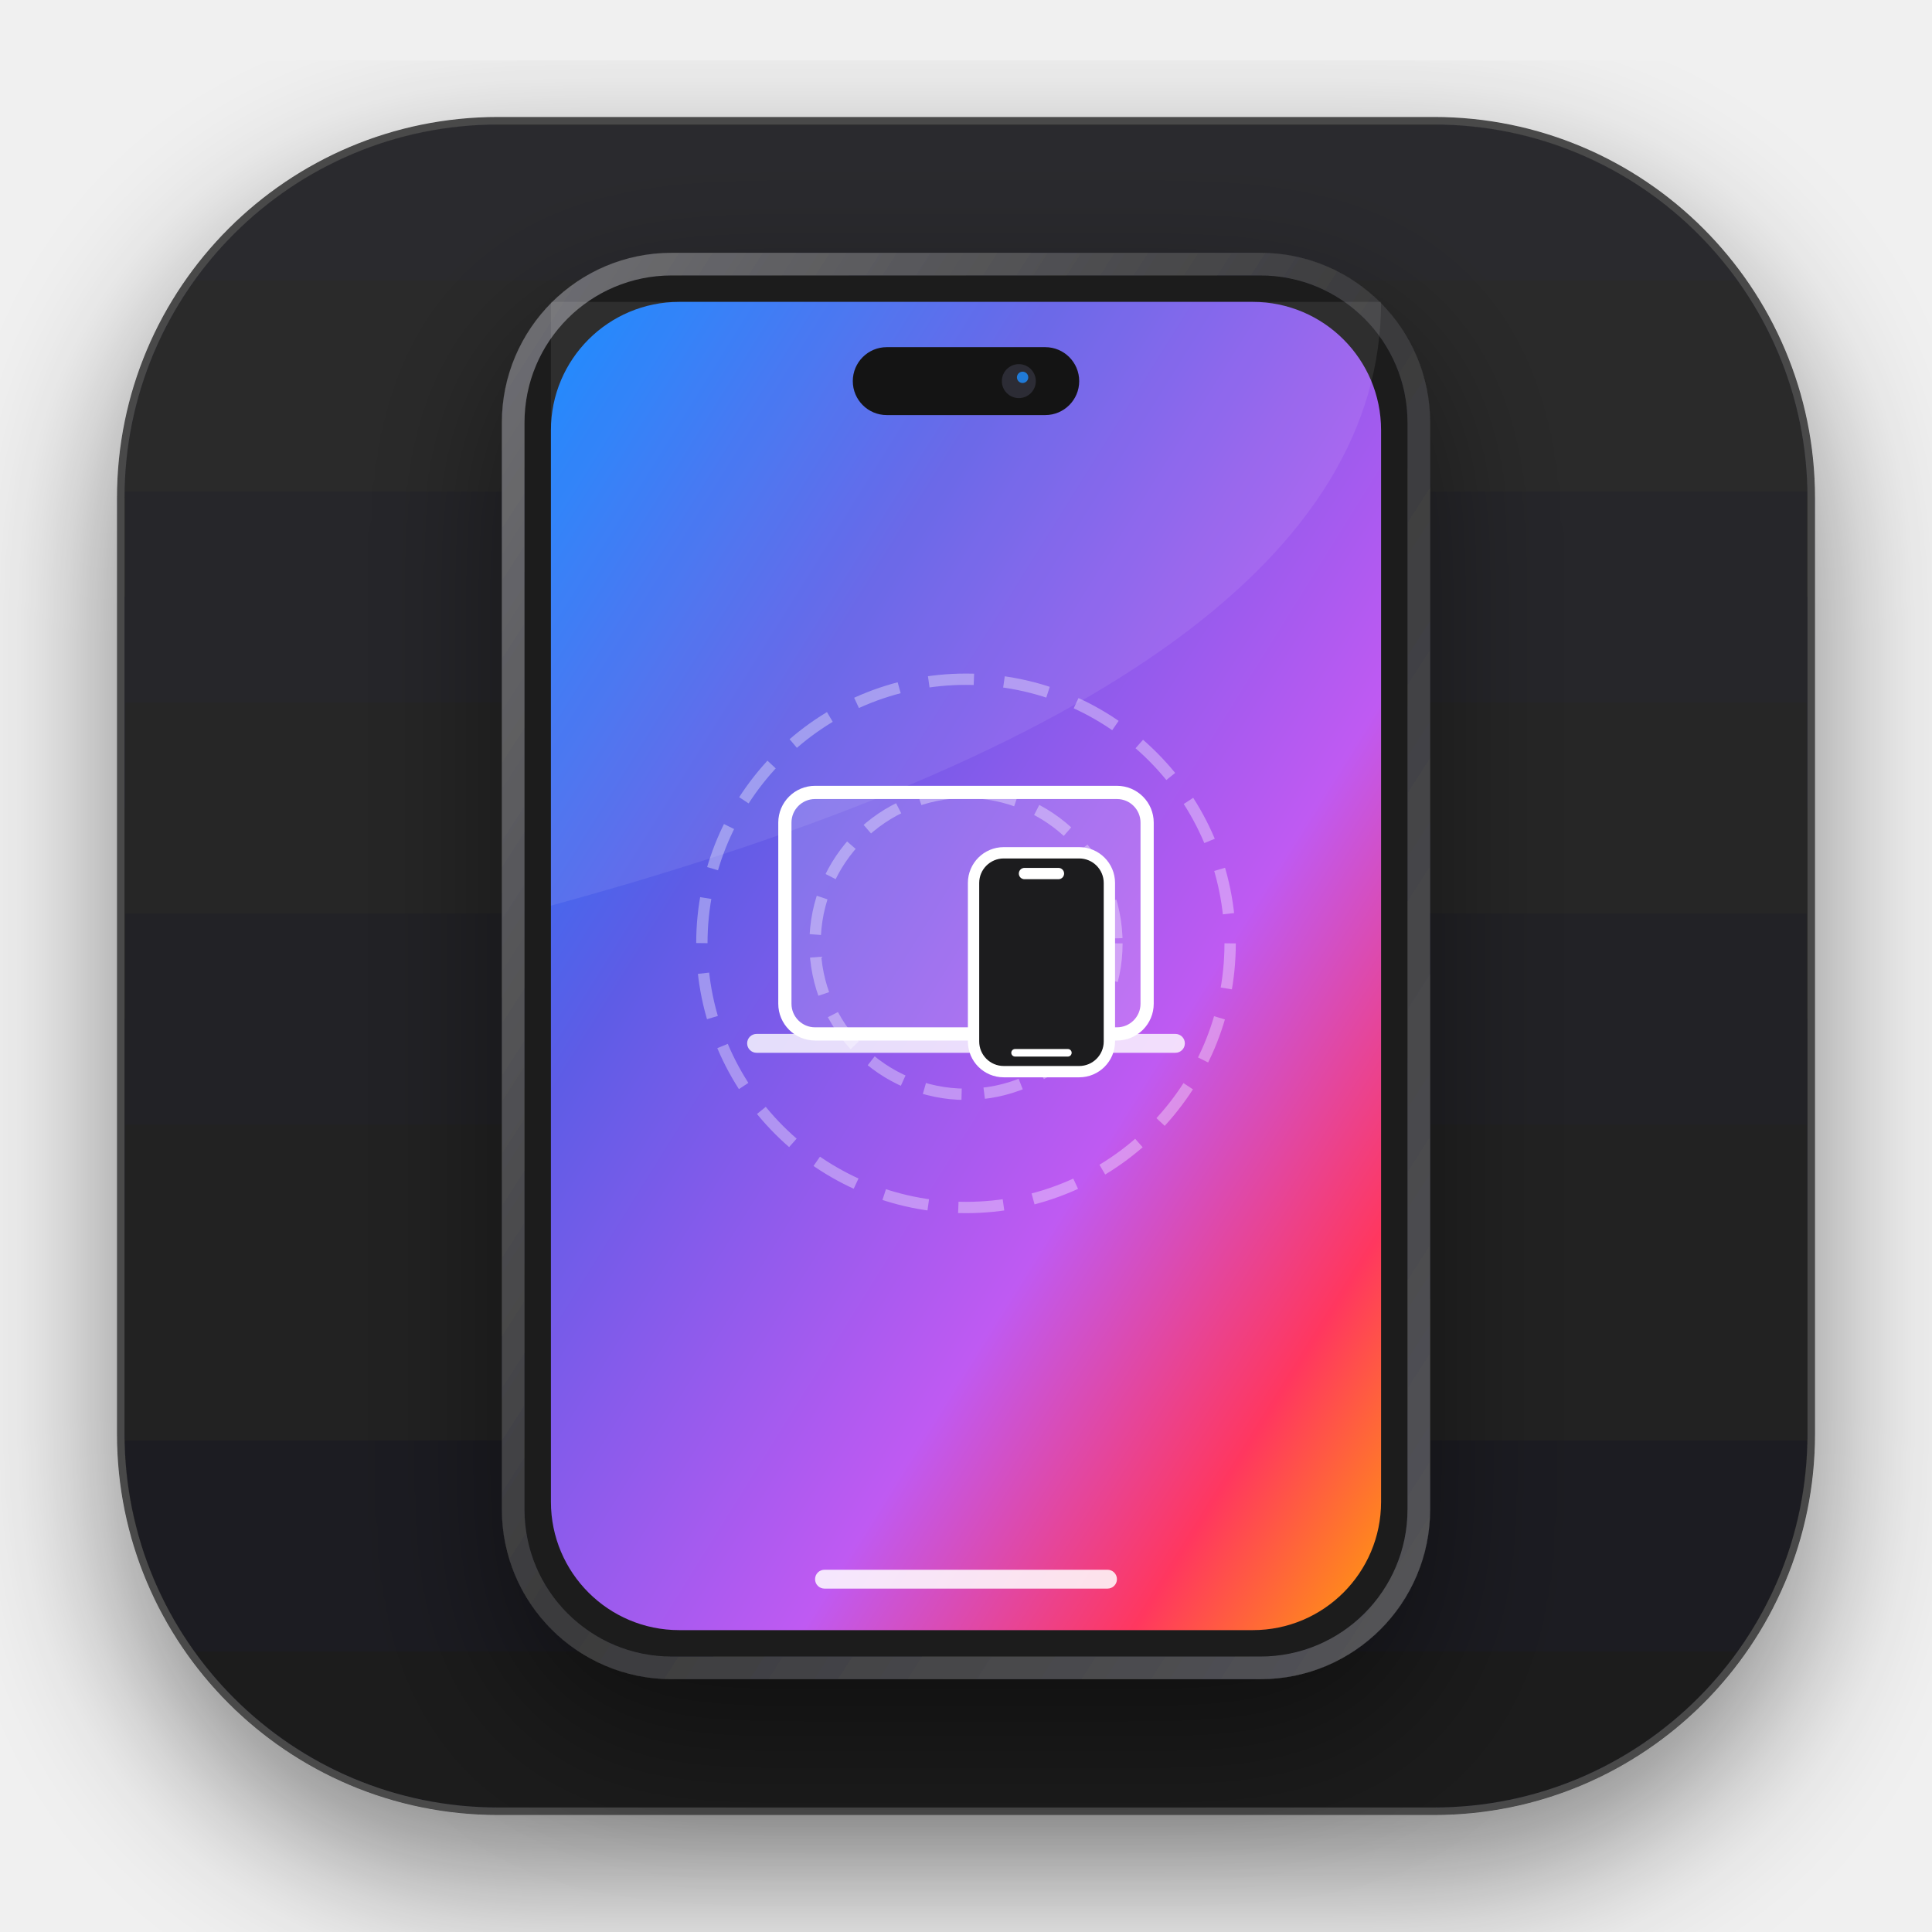
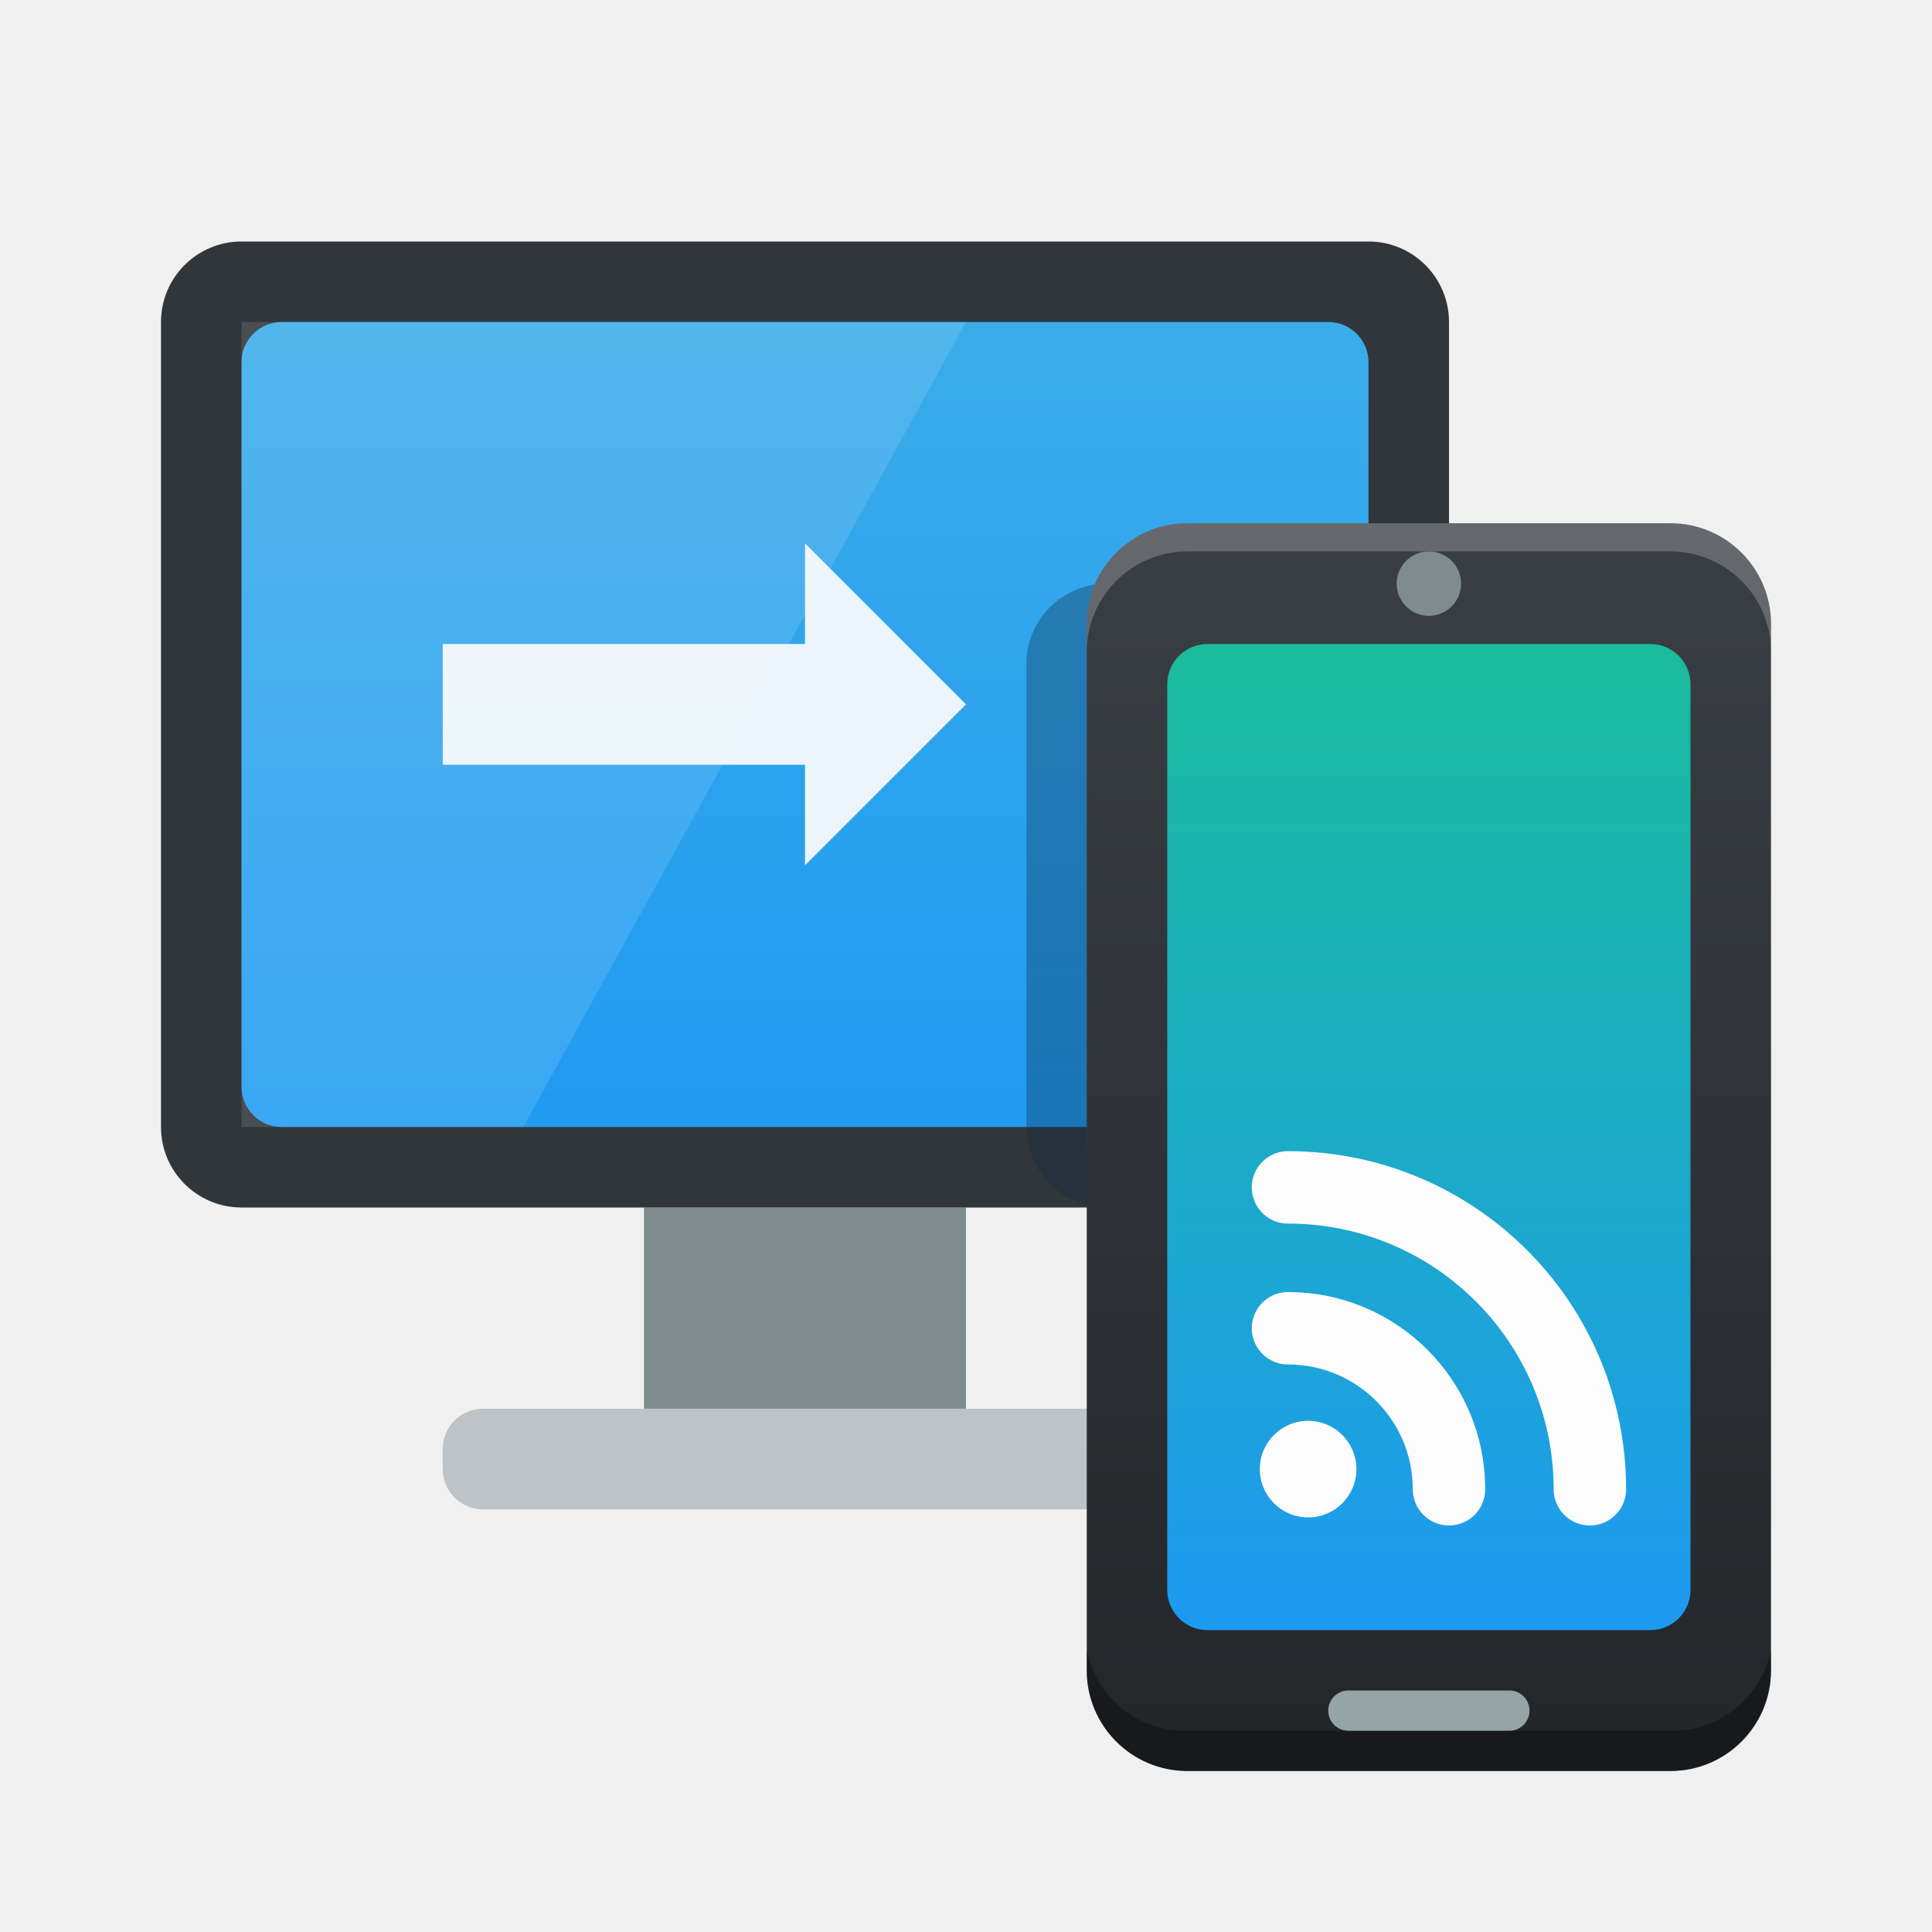
- <svg xmlns="http://www.w3.org/2000/svg" viewBox="0 0 512 512" width="100%" height="100%">
+ <svg xmlns="http://www.w3.org/2000/svg" width="48" height="48" viewBox="0 0 48 48">
  <defs>
-     <linearGradient id="bgGrad" x1="0%" y1="0%" x2="0%" y2="100%">
-       <stop offset="0%" stop-color="#2C2C2E" />
-       <stop offset="100%" stop-color="#1C1C1E" />
+     <linearGradient id="pmMon" x1="0" y1="6" x2="0" y2="30" gradientUnits="userSpaceOnUse">
+       <stop offset="0%" stop-color="#3daee9" />
+       <stop offset="100%" stop-color="#1d99f3" />
    </linearGradient>
-     <linearGradient id="screenGrad" x1="0%" y1="0%" x2="100%" y2="100%">
-       <stop offset="0%" stop-color="#0A84FF" />
-       <stop offset="30%" stop-color="#5E5CE6" />
-       <stop offset="65%" stop-color="#BF5AF2" />
-       <stop offset="85%" stop-color="#FF375F" />
-       <stop offset="100%" stop-color="#FF9F0A" />
+     <linearGradient id="pmPhone" x1="0" y1="16" x2="0" y2="41" gradientUnits="userSpaceOnUse">
+       <stop offset="0%" stop-color="#1abc9c" />
+       <stop offset="100%" stop-color="#1d99f3" />
    </linearGradient>
-     <linearGradient id="titaniumGrad" x1="0%" y1="0%" x2="100%" y2="100%">
-       <stop offset="0%" stop-color="#707074" />
-       <stop offset="50%" stop-color="#3A3A3C" />
-       <stop offset="100%" stop-color="#545458" />
+     <linearGradient id="pmBody" x1="0" y1="13" x2="0" y2="44" gradientUnits="userSpaceOnUse">
+       <stop offset="0%" stop-color="#3a3f45" />
+       <stop offset="100%" stop-color="#232629" />
    </linearGradient>
-     <filter id="shadow" x="-10%" y="-10%" width="120%" height="125%" filterUnits="userSpaceOnUse">
-       <feDropShadow dx="0" dy="16" stdDeviation="20" flood-color="#000000" flood-opacity="0.45" />
-     </filter>
-     <filter id="innerGlow" x="-20%" y="-20%" width="140%" height="140%">
-       <feGaussianBlur stdDeviation="8" result="blur" />
-       <feComposite in2="SourceAlpha" operator="arithmetic" k2="-1" k3="1" result="shadowDiff" />
-       <feFlood flood-color="#FFFFFF" flood-opacity="0.2" />
-       <feComposite in2="shadowDiff" operator="in" />
-       <feComposite in2="SourceGraphic" operator="over" />
-     </filter>
  </defs>
-   <rect x="32" y="32" width="448" height="448" rx="100" ry="100" fill="url(#bgGrad)" filter="url(#shadow)" stroke="#48484A" stroke-width="2" />
-   <rect x="136" y="70" width="240" height="372" rx="42" ry="42" fill="#1C1C1E" stroke="url(#titaniumGrad)" stroke-width="6" filter="url(#shadow)" />
-   <rect x="146" y="80" width="220" height="352" rx="34" ry="34" fill="url(#screenGrad)" />
-   <rect x="226" y="92" width="60" height="18" rx="9" ry="9" fill="#000000" />
-   <circle cx="270" cy="101" r="4.5" fill="#1A1A24" />
-   <circle cx="271" cy="100" r="1.5" fill="#0A84FF" opacity="0.8" />
-   <rect x="216" y="416" width="80" height="5" rx="2.5" ry="2.5" fill="#FFFFFF" opacity="0.85" />
-   <g transform="translate(256, 250)" stroke="#FFFFFF" stroke-width="3" fill="none" opacity="0.35">
-     <circle cx="0" cy="0" r="40" stroke-dasharray="10 6" />
-     <circle cx="0" cy="0" r="70" stroke-dasharray="12 8" />
-   </g>
-   <g transform="translate(216, 210)">
-     <rect x="-8" y="0" width="96" height="64" rx="8" ry="8" fill="#FFFFFF" fill-opacity="0.15" stroke="#FFFFFF" stroke-width="3.5" />
-     <rect x="-18" y="64" width="116" height="5" rx="2.5" ry="2.5" fill="#FFFFFF" fill-opacity="0.8" />
-     <rect x="42" y="16" width="36" height="58" rx="8" ry="8" fill="#1C1C1E" stroke="#FFFFFF" stroke-width="3" />
-     <rect x="54" y="20" width="12" height="3" rx="1.5" ry="1.5" fill="#FFFFFF" />
-     <rect x="52" y="68" width="16" height="2" rx="1" ry="1" fill="#FFFFFF" />
-   </g>
-   <path d="M 146 80 L 366 80 Q 366 180 146 240 Z" fill="#FFFFFF" opacity="0.08" />
+   <rect x="16" y="30" width="8" height="5" fill="#7f8c8d" />
+   <rect x="11" y="35" width="18" height="2.5" rx="1" fill="#bdc3c7" />
+   <rect x="4" y="6" width="32" height="24" rx="2" fill="#31363b" />
+   <rect x="6" y="8" width="28" height="20" rx="1" fill="url(#pmMon)" />
+   <path d="M6,8 H24 L13,28 H6 Z" fill="#ffffff" opacity="0.12" />
+   <path d="M11,16 H20 V13.5 L24,17.5 L20,21.5 V19 H11 Z" fill="#fcfcfc" opacity="0.92" />
+   <rect x="25.5" y="14.5" width="10.5" height="15.5" rx="2" fill="#0d2b45" opacity="0.35" />
+   <rect x="27" y="13" width="17" height="31" rx="2.5" fill="url(#pmBody)" />
+   <path d="M29.5,13 H41.5 A2.5,2.5 0 0,1 44,15.5 V16.2 A2.5,2.5 0 0,0 41.5,13.7 H29.5 A2.5,2.5 0 0,0 27,16.2 V15.5 A2.5,2.5 0 0,1 29.5,13 Z" fill="#ffffff" opacity="0.22" />
+   <path d="M27,41 V41.5 A2.5,2.5 0 0,0 29.5,44 H41.5 A2.5,2.5 0 0,0 44,41.5 V41 A2.5,2.5 0 0,1 41.5,43 H29.5 A2.5,2.5 0 0,1 27,41 Z" fill="#000000" opacity="0.35" />
+   <rect x="29" y="16" width="13" height="24.5" rx="1" fill="url(#pmPhone)" />
+   <circle cx="35.5" cy="14.5" r="0.8" fill="#7f8c8d" />
+   <rect x="33" y="42" width="5" height="1" rx="0.5" fill="#95a5a6" />
+   <path d="M32,33 A4,4 0 0,1 36,37 M32,29.5 A7.5,7.5 0 0,1 39.5,37" fill="none" stroke="#fcfcfc" stroke-width="1.8" stroke-linecap="round" />
+   <circle cx="32.5" cy="36.5" r="1.2" fill="#fcfcfc" />
</svg>
